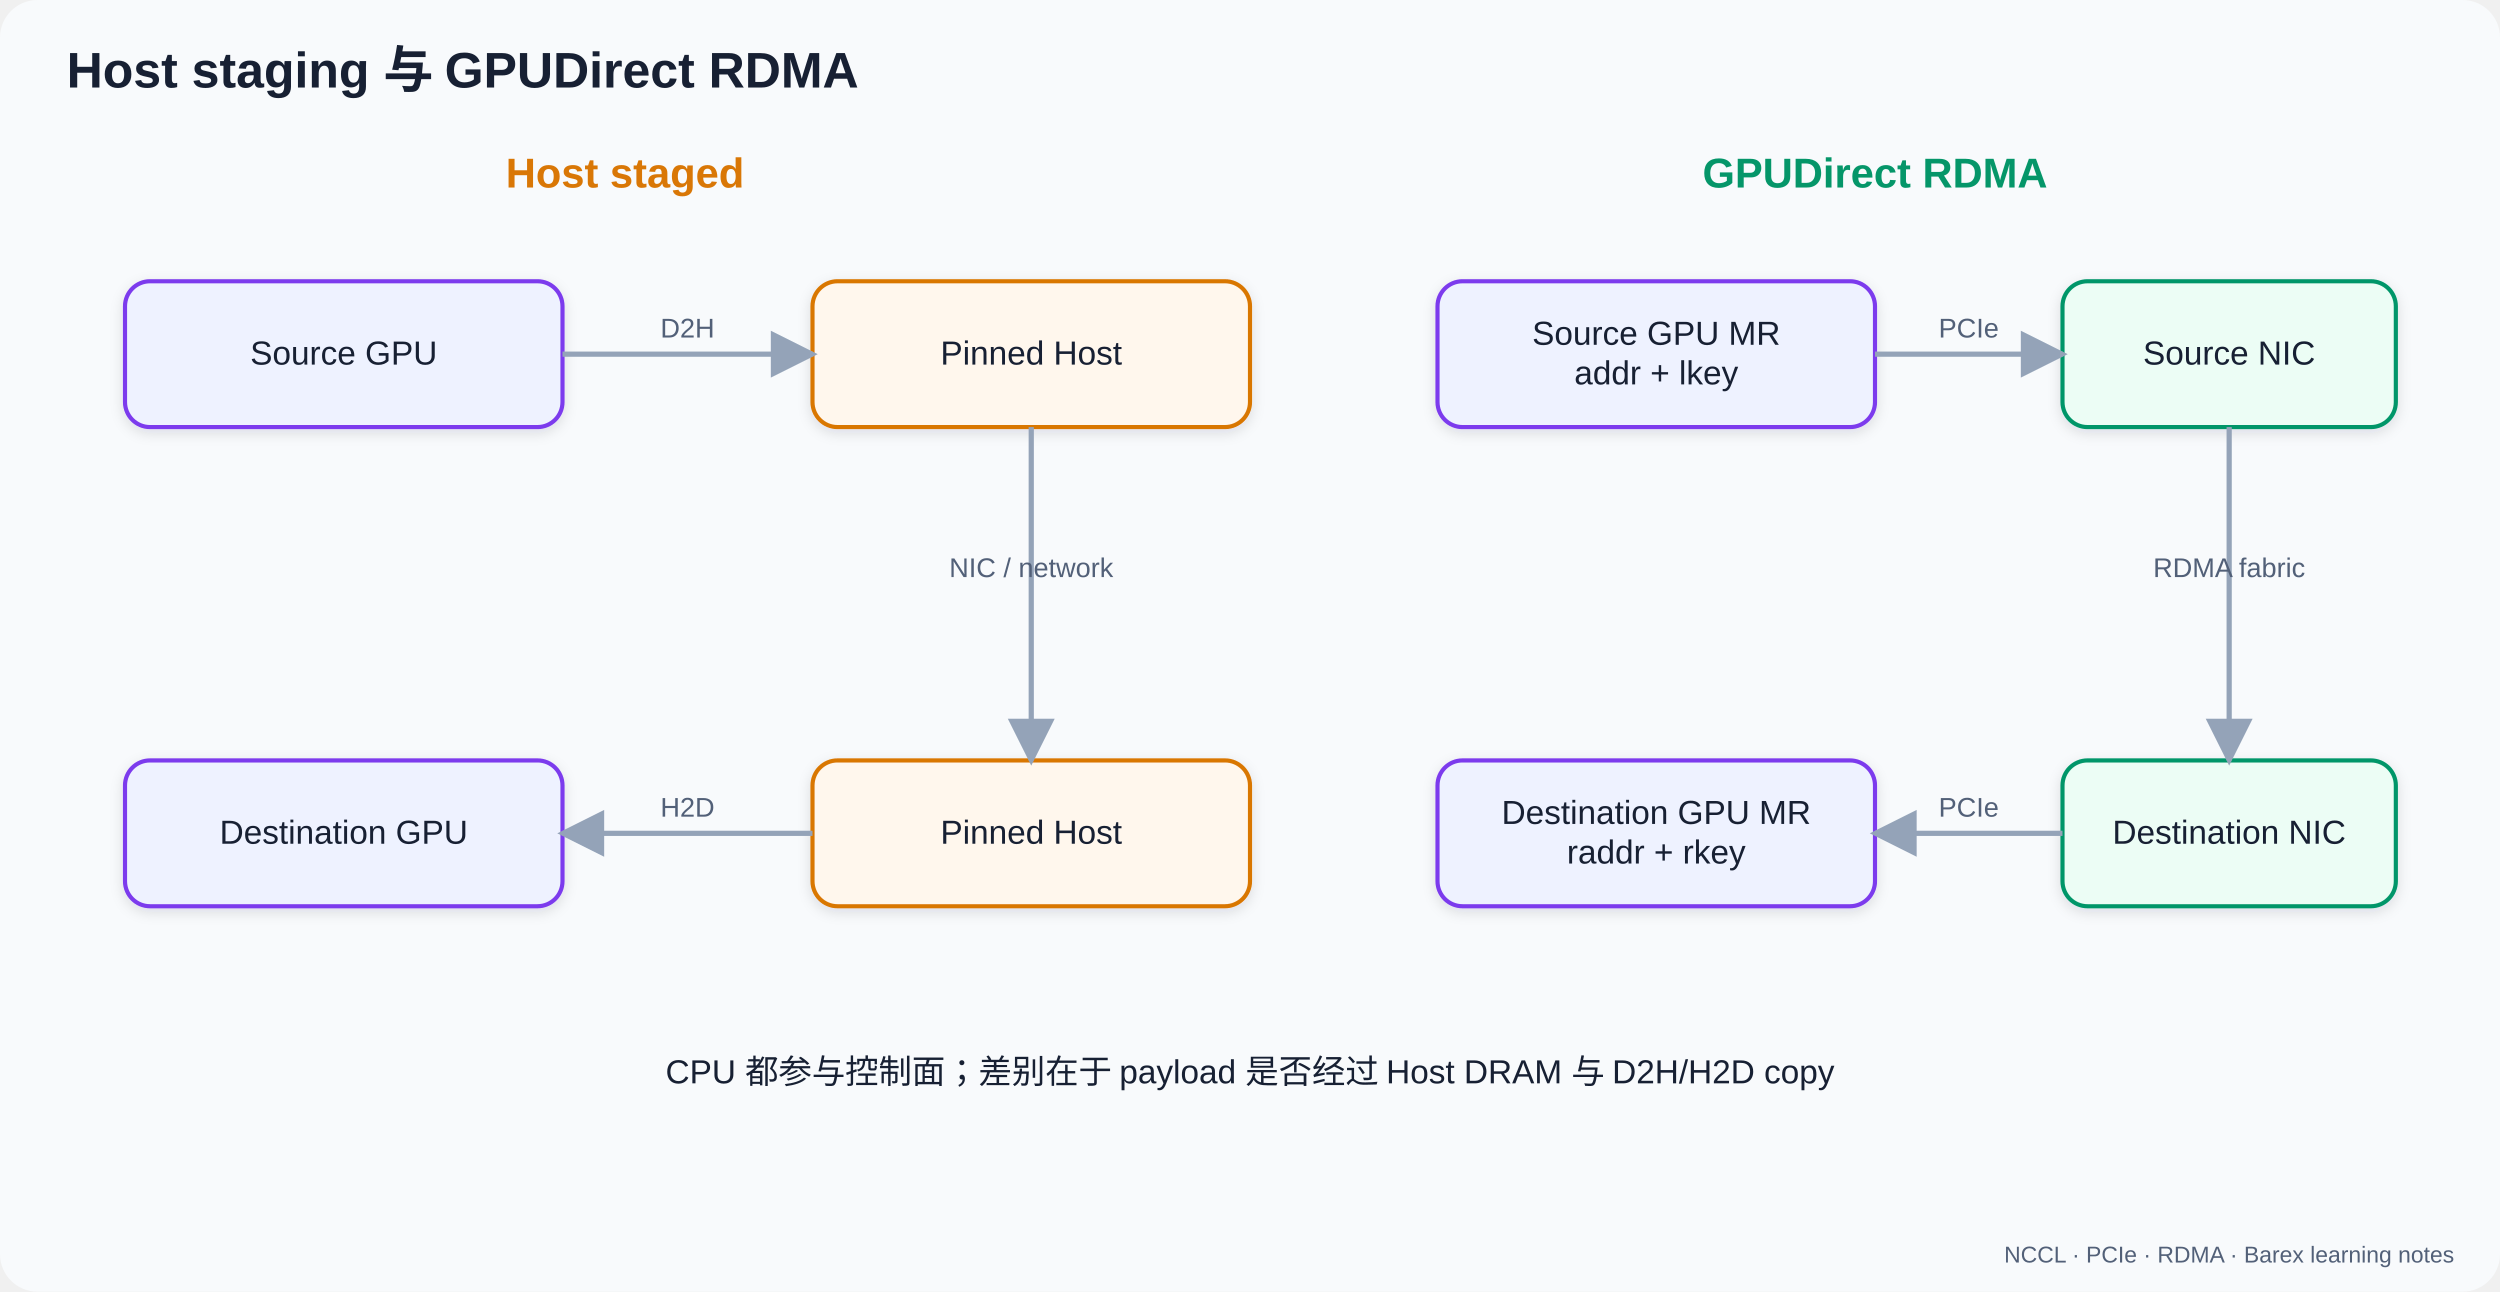
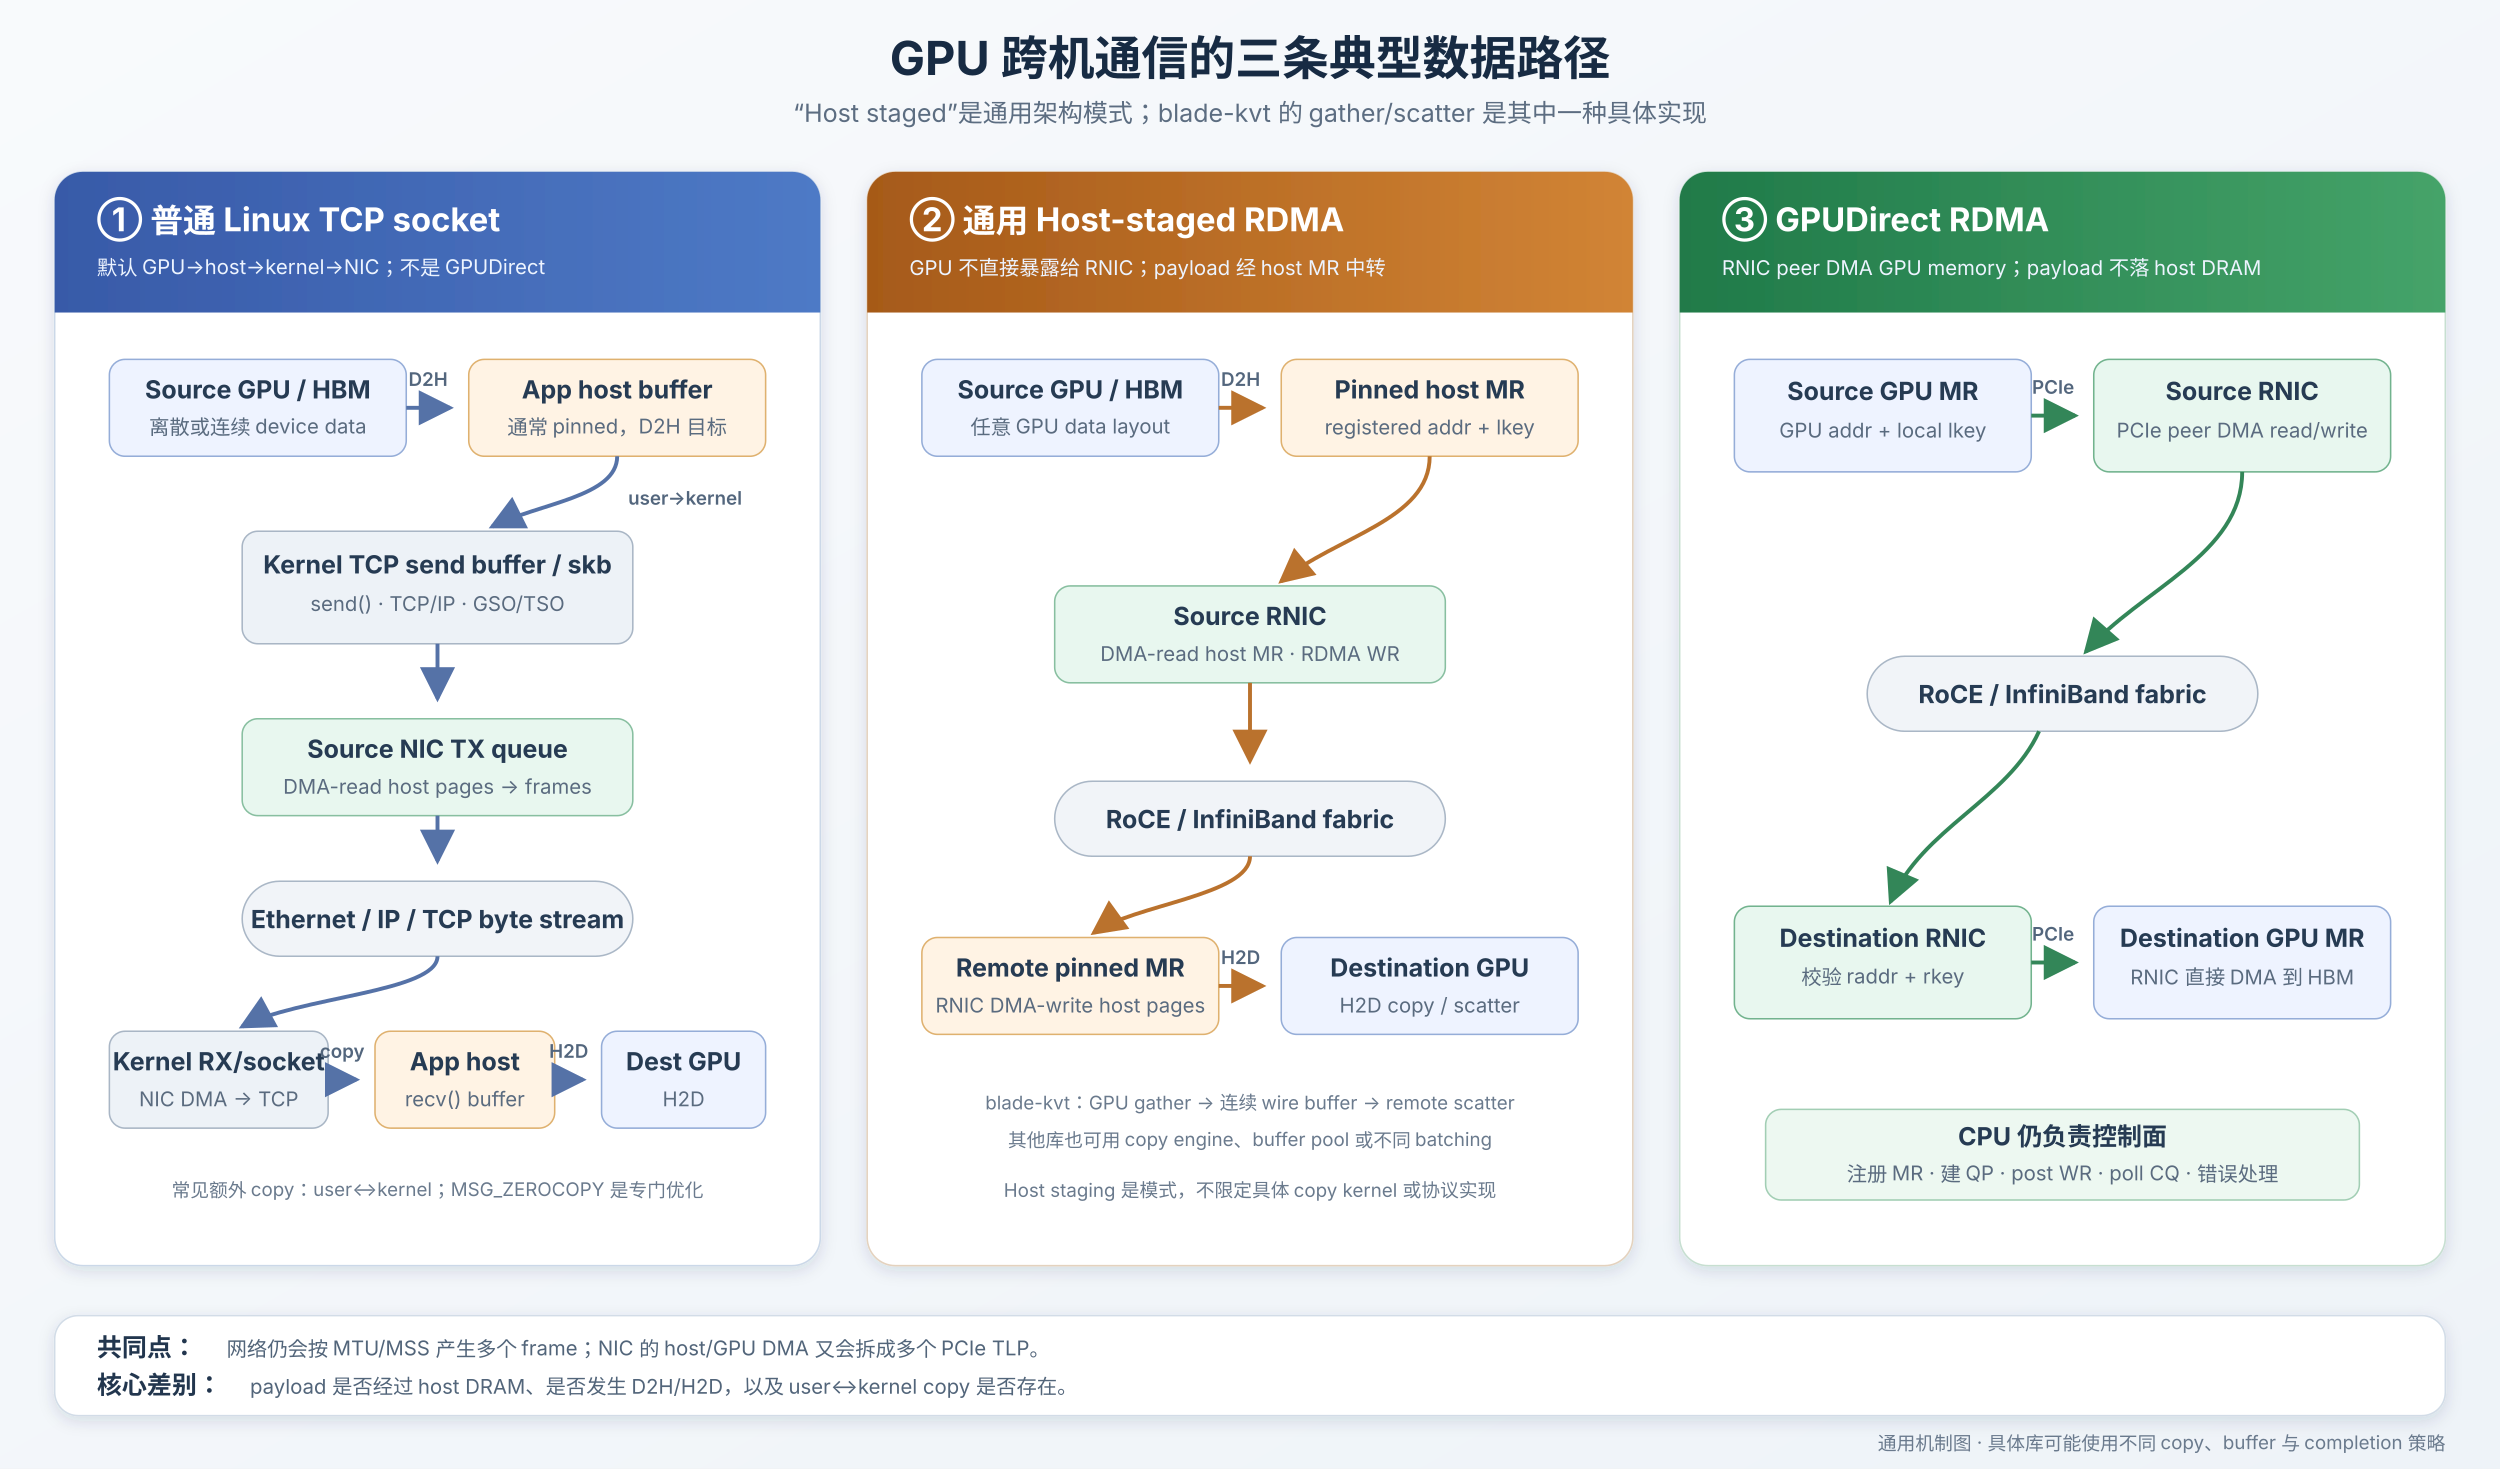
- <svg xmlns="http://www.w3.org/2000/svg" width="1200" height="620" viewBox="0 0 1200 620">
+ <svg xmlns="http://www.w3.org/2000/svg" width="1600" height="940" viewBox="0 0 1600 940" role="img" aria-labelledby="title desc">
  <defs>
-     <marker id="arrow" markerWidth="9" markerHeight="9" refX="8" refY="4.5" orient="auto">
-       <path d="M0,0 L9,4.5 L0,9 z" fill="#94a3b8" />
+     <linearGradient id="bg" x1="0" y1="0" x2="1" y2="1">
+       <stop offset="0" stop-color="#f8fafc" />
+       <stop offset="1" stop-color="#eef3f8" />
+     </linearGradient>
+     <linearGradient id="tcpHead" x1="0" y1="0" x2="1" y2="0">
+       <stop offset="0" stop-color="#385aa8" />
+       <stop offset="1" stop-color="#4e7ac6" />
+     </linearGradient>
+     <linearGradient id="stageHead" x1="0" y1="0" x2="1" y2="0">
+       <stop offset="0" stop-color="#a65a19" />
+       <stop offset="1" stop-color="#d18435" />
+     </linearGradient>
+     <linearGradient id="gdrHead" x1="0" y1="0" x2="1" y2="0">
+       <stop offset="0" stop-color="#207a49" />
+       <stop offset="1" stop-color="#45a369" />
+     </linearGradient>
+     <filter id="shadow" x="-15%" y="-15%" width="130%" height="140%">
+       <feDropShadow dx="0" dy="3" stdDeviation="5" flood-color="#243c56" flood-opacity=".13" />
+     </filter>
+     <marker id="arrowBlue" markerWidth="9" markerHeight="9" refX="8" refY="4.5" orient="auto">
+       <path d="M0 0L9 4.5L0 9Z" fill="#5572a7" />
    </marker>
-     <filter id="shadow" x="-20%" y="-20%" width="140%" height="140%">
-       <feDropShadow dx="0" dy="2" stdDeviation="3" flood-color="#0f172a" flood-opacity=".12" />
-     </filter>
+     <marker id="arrowOrange" markerWidth="9" markerHeight="9" refX="8" refY="4.5" orient="auto">
+       <path d="M0 0L9 4.5L0 9Z" fill="#ba722d" />
+     </marker>
+     <marker id="arrowGreen" markerWidth="9" markerHeight="9" refX="8" refY="4.5" orient="auto">
+       <path d="M0 0L9 4.5L0 9Z" fill="#338658" />
+     </marker>
+     <style>
+       .title{font:700 30px -apple-system,BlinkMacSystemFont,"Segoe UI","PingFang SC","Microsoft YaHei",sans-serif;fill:#172b43}
+       .subtitle{font:400 16px -apple-system,BlinkMacSystemFont,"Segoe UI","PingFang SC","Microsoft YaHei",sans-serif;fill:#5c6d81}
+       .panelTitle{font:700 21px -apple-system,BlinkMacSystemFont,"Segoe UI","PingFang SC","Microsoft YaHei",sans-serif;fill:#fff}
+       .panelSub{font:400 13px -apple-system,BlinkMacSystemFont,"Segoe UI","PingFang SC","Microsoft YaHei",sans-serif;fill:#edf4ff}
+       .boxTitle{font:700 16px -apple-system,BlinkMacSystemFont,"Segoe UI","PingFang SC","Microsoft YaHei",sans-serif;fill:#263b53}
+       .body{font:400 13px -apple-system,BlinkMacSystemFont,"Segoe UI","PingFang SC","Microsoft YaHei",sans-serif;fill:#5a6b7f}
+       .small{font:400 12px -apple-system,BlinkMacSystemFont,"Segoe UI","PingFang SC","Microsoft YaHei",sans-serif;fill:#6a7a8d}
+       .arrowLabel{font:600 12px -apple-system,BlinkMacSystemFont,"Segoe UI","PingFang SC","Microsoft YaHei",sans-serif;fill:#53667d}
+       .noteTitle{font:700 16px -apple-system,BlinkMacSystemFont,"Segoe UI","PingFang SC","Microsoft YaHei",sans-serif;fill:#22364e}
+       .note{font:400 13px -apple-system,BlinkMacSystemFont,"Segoe UI","PingFang SC","Microsoft YaHei",sans-serif;fill:#52657a}
+     </style>
  </defs>
-   <rect width="1200" height="620" rx="18" fill="#f8fafc" />
-   <text x="32" y="42" font-family="Arial, PingFang SC, sans-serif" font-size="24" font-weight="700" fill="#172033">Host staging 与 GPUDirect RDMA</text>
-   <text x="300" y="90" text-anchor="middle" font-family="Arial, PingFang SC, sans-serif" font-size="20" font-weight="700" fill="#d97706">Host staged</text>
-   <rect x="60" y="135" width="210" height="70" rx="12" fill="#eef2ff" stroke="#7c3aed" stroke-width="2" filter="url(#shadow)" />
-   <text x="165" y="175" text-anchor="middle" font-family="Arial, PingFang SC, sans-serif" font-size="16" fill="#172033">Source GPU</text>
-   <rect x="390" y="135" width="210" height="70" rx="12" fill="#fff7ed" stroke="#d97706" stroke-width="2" filter="url(#shadow)" />
-   <text x="495" y="175" text-anchor="middle" font-family="Arial, PingFang SC, sans-serif" font-size="16" fill="#172033">Pinned Host</text>
-   <rect x="60" y="365" width="210" height="70" rx="12" fill="#eef2ff" stroke="#7c3aed" stroke-width="2" filter="url(#shadow)" />
-   <text x="165" y="405" text-anchor="middle" font-family="Arial, PingFang SC, sans-serif" font-size="16" fill="#172033">Destination GPU</text>
-   <rect x="390" y="365" width="210" height="70" rx="12" fill="#fff7ed" stroke="#d97706" stroke-width="2" filter="url(#shadow)" />
-   <text x="495" y="405" text-anchor="middle" font-family="Arial, PingFang SC, sans-serif" font-size="16" fill="#172033">Pinned Host</text>
-   <line x1="270" y1="170" x2="390" y2="170" stroke="#94a3b8" stroke-width="2.5" marker-end="url(#arrow)" />
-   <text x="330" y="162" text-anchor="middle" font-family="Arial, PingFang SC, sans-serif" font-size="13" font-weight="400" fill="#526078">D2H</text>
-   <line x1="495" y1="205" x2="495" y2="365" stroke="#94a3b8" stroke-width="2.5" marker-end="url(#arrow)" />
-   <text x="495" y="277" text-anchor="middle" font-family="Arial, PingFang SC, sans-serif" font-size="13" font-weight="400" fill="#526078">NIC / network</text>
-   <line x1="390" y1="400" x2="270" y2="400" stroke="#94a3b8" stroke-width="2.5" marker-end="url(#arrow)" />
-   <text x="330" y="392" text-anchor="middle" font-family="Arial, PingFang SC, sans-serif" font-size="13" font-weight="400" fill="#526078">H2D</text>
-   <text x="900" y="90" text-anchor="middle" font-family="Arial, PingFang SC, sans-serif" font-size="20" font-weight="700" fill="#059669">GPUDirect RDMA</text>
-   <rect x="690" y="135" width="210" height="70" rx="12" fill="#eef2ff" stroke="#7c3aed" stroke-width="2" filter="url(#shadow)" />
-   <text x="795" y="165.5" text-anchor="middle" font-family="Arial, PingFang SC, sans-serif" font-size="16" fill="#172033">Source GPU MR</text>
-   <text x="795" y="184.5" text-anchor="middle" font-family="Arial, PingFang SC, sans-serif" font-size="16" fill="#172033">addr + lkey</text>
-   <rect x="990" y="135" width="160" height="70" rx="12" fill="#ecfdf5" stroke="#059669" stroke-width="2" filter="url(#shadow)" />
-   <text x="1070" y="175" text-anchor="middle" font-family="Arial, PingFang SC, sans-serif" font-size="16" fill="#172033">Source NIC</text>
-   <rect x="690" y="365" width="210" height="70" rx="12" fill="#eef2ff" stroke="#7c3aed" stroke-width="2" filter="url(#shadow)" />
-   <text x="795" y="395.5" text-anchor="middle" font-family="Arial, PingFang SC, sans-serif" font-size="16" fill="#172033">Destination GPU MR</text>
-   <text x="795" y="414.5" text-anchor="middle" font-family="Arial, PingFang SC, sans-serif" font-size="16" fill="#172033">raddr + rkey</text>
-   <rect x="990" y="365" width="160" height="70" rx="12" fill="#ecfdf5" stroke="#059669" stroke-width="2" filter="url(#shadow)" />
-   <text x="1070" y="405" text-anchor="middle" font-family="Arial, PingFang SC, sans-serif" font-size="16" fill="#172033">Destination NIC</text>
-   <line x1="900" y1="170" x2="990" y2="170" stroke="#94a3b8" stroke-width="2.5" marker-end="url(#arrow)" />
-   <text x="945" y="162" text-anchor="middle" font-family="Arial, PingFang SC, sans-serif" font-size="13" font-weight="400" fill="#526078">PCIe</text>
-   <line x1="1070" y1="205" x2="1070" y2="365" stroke="#94a3b8" stroke-width="2.5" marker-end="url(#arrow)" />
-   <text x="1070" y="277" text-anchor="middle" font-family="Arial, PingFang SC, sans-serif" font-size="13" font-weight="400" fill="#526078">RDMA fabric</text>
-   <line x1="990" y1="400" x2="900" y2="400" stroke="#94a3b8" stroke-width="2.5" marker-end="url(#arrow)" />
-   <text x="945" y="392" text-anchor="middle" font-family="Arial, PingFang SC, sans-serif" font-size="13" font-weight="400" fill="#526078">PCIe</text>
-   <text x="600" y="520" text-anchor="middle" font-family="Arial, PingFang SC, sans-serif" font-size="16" font-weight="400" fill="#172033">CPU 都参与控制面；差别在于 payload 是否经过 Host DRAM 与 D2H/H2D copy</text>
-   <text x="1178" y="606" text-anchor="end" font-family="Arial, sans-serif" font-size="11" fill="#526078">NCCL · PCIe · RDMA · Barex learning notes</text>
+   <rect width="1600" height="940" fill="url(#bg)" />
+   <text x="800" y="48" text-anchor="middle" class="title">GPU 跨机通信的三条典型数据路径</text>
+   <text x="800" y="78" text-anchor="middle" class="subtitle">“Host staged”是通用架构模式；blade-kvt 的 gather/scatter 是其中一种具体实现</text>
+   <g filter="url(#shadow)">
+     <rect x="35" y="110" width="490" height="700" rx="18" fill="#fff" stroke="#cbd8e8" />
+     <path d="M53 110h454a18 18 0 0 1 18 18v72H35v-72a18 18 0 0 1 18-18Z" fill="url(#tcpHead)" />
+   </g>
+   <text x="62" y="148" class="panelTitle">① 普通 Linux TCP socket</text>
+   <text x="62" y="176" class="panelSub">默认 GPU→host→kernel→NIC；不是 GPUDirect</text>
+   <rect x="70" y="230" width="190" height="62" rx="10" fill="#eef3ff" stroke="#95add8" />
+   <text x="165" y="255" text-anchor="middle" class="boxTitle">Source GPU / HBM</text>
+   <text x="165" y="278" text-anchor="middle" class="body">离散或连续 device data</text>
+   <rect x="300" y="230" width="190" height="62" rx="10" fill="#fff3e4" stroke="#dfb16f" />
+   <text x="395" y="255" text-anchor="middle" class="boxTitle">App host buffer</text>
+   <text x="395" y="278" text-anchor="middle" class="body">通常 pinned，D2H 目标</text>
+   <path d="M260 261H288" stroke="#5572a7" stroke-width="2.5" marker-end="url(#arrowBlue)" />
+   <text x="274" y="247" text-anchor="middle" class="arrowLabel">D2H</text>
+   <rect x="155" y="340" width="250" height="72" rx="10" fill="#edf2f7" stroke="#a9b6c5" />
+   <text x="280" y="367" text-anchor="middle" class="boxTitle">Kernel TCP send buffer / skb</text>
+   <text x="280" y="391" text-anchor="middle" class="body">send() · TCP/IP · GSO/TSO</text>
+   <path d="M395 292C395 318 345 322 315 337" fill="none" stroke="#5572a7" stroke-width="2.5" marker-end="url(#arrowBlue)" />
+   <text x="402" y="323" class="arrowLabel">user→kernel</text>
+   <rect x="155" y="460" width="250" height="62" rx="10" fill="#e8f7ef" stroke="#88bfa0" />
+   <text x="280" y="485" text-anchor="middle" class="boxTitle">Source NIC TX queue</text>
+   <text x="280" y="508" text-anchor="middle" class="body">DMA-read host pages → frames</text>
+   <path d="M280 412V447" stroke="#5572a7" stroke-width="2.5" marker-end="url(#arrowBlue)" />
+   <rect x="155" y="564" width="250" height="48" rx="24" fill="#f1f4f8" stroke="#aab7c6" />
+   <text x="280" y="594" text-anchor="middle" class="boxTitle">Ethernet / IP / TCP byte stream</text>
+   <path d="M280 522V551" stroke="#5572a7" stroke-width="2.5" marker-end="url(#arrowBlue)" />
+   <rect x="70" y="660" width="140" height="62" rx="10" fill="#edf2f7" stroke="#a9b6c5" />
+   <text x="140" y="685" text-anchor="middle" class="boxTitle">Kernel RX/socket</text>
+   <text x="140" y="708" text-anchor="middle" class="body">NIC DMA → TCP</text>
+   <rect x="240" y="660" width="115" height="62" rx="10" fill="#fff3e4" stroke="#dfb16f" />
+   <text x="297.5" y="685" text-anchor="middle" class="boxTitle">App host</text>
+   <text x="297.5" y="708" text-anchor="middle" class="body">recv() buffer</text>
+   <rect x="385" y="660" width="105" height="62" rx="10" fill="#eef3ff" stroke="#95add8" />
+   <text x="437.5" y="685" text-anchor="middle" class="boxTitle">Dest GPU</text>
+   <text x="437.5" y="708" text-anchor="middle" class="body">H2D</text>
+   <path d="M280 612C280 635 190 638 155 657" fill="none" stroke="#5572a7" stroke-width="2.5" marker-end="url(#arrowBlue)" />
+   <path d="M210 691H228" stroke="#5572a7" stroke-width="2.5" marker-end="url(#arrowBlue)" />
+   <text x="219" y="677" text-anchor="middle" class="arrowLabel">copy</text>
+   <path d="M355 691H373" stroke="#5572a7" stroke-width="2.5" marker-end="url(#arrowBlue)" />
+   <text x="364" y="677" text-anchor="middle" class="arrowLabel">H2D</text>
+   <text x="280" y="766" text-anchor="middle" class="small">常见额外 copy：user↔kernel；MSG_ZEROCOPY 是专门优化</text>
+   <g filter="url(#shadow)">
+     <rect x="555" y="110" width="490" height="700" rx="18" fill="#fff" stroke="#e4d2be" />
+     <path d="M573 110h454a18 18 0 0 1 18 18v72H555v-72a18 18 0 0 1 18-18Z" fill="url(#stageHead)" />
+   </g>
+   <text x="582" y="148" class="panelTitle">② 通用 Host-staged RDMA</text>
+   <text x="582" y="176" class="panelSub">GPU 不直接暴露给 RNIC；payload 经 host MR 中转</text>
+   <rect x="590" y="230" width="190" height="62" rx="10" fill="#eef3ff" stroke="#95add8" />
+   <text x="685" y="255" text-anchor="middle" class="boxTitle">Source GPU / HBM</text>
+   <text x="685" y="278" text-anchor="middle" class="body">任意 GPU data layout</text>
+   <rect x="820" y="230" width="190" height="62" rx="10" fill="#fff3e4" stroke="#dfb16f" />
+   <text x="915" y="255" text-anchor="middle" class="boxTitle">Pinned host MR</text>
+   <text x="915" y="278" text-anchor="middle" class="body">registered addr + lkey</text>
+   <path d="M780 261H808" stroke="#ba722d" stroke-width="2.5" marker-end="url(#arrowOrange)" />
+   <text x="794" y="247" text-anchor="middle" class="arrowLabel">D2H</text>
+   <rect x="675" y="375" width="250" height="62" rx="10" fill="#e8f7ef" stroke="#88bfa0" />
+   <text x="800" y="400" text-anchor="middle" class="boxTitle">Source RNIC</text>
+   <text x="800" y="423" text-anchor="middle" class="body">DMA-read host MR · RDMA WR</text>
+   <path d="M915 292C915 333 855 343 820 372" fill="none" stroke="#ba722d" stroke-width="2.5" marker-end="url(#arrowOrange)" />
+   <rect x="675" y="500" width="250" height="48" rx="24" fill="#f1f4f8" stroke="#aab7c6" />
+   <text x="800" y="530" text-anchor="middle" class="boxTitle">RoCE / InfiniBand fabric</text>
+   <path d="M800 437V487" stroke="#ba722d" stroke-width="2.5" marker-end="url(#arrowOrange)" />
+   <rect x="590" y="600" width="190" height="62" rx="10" fill="#fff3e4" stroke="#dfb16f" />
+   <text x="685" y="625" text-anchor="middle" class="boxTitle">Remote pinned MR</text>
+   <text x="685" y="648" text-anchor="middle" class="body">RNIC DMA-write host pages</text>
+   <rect x="820" y="600" width="190" height="62" rx="10" fill="#eef3ff" stroke="#95add8" />
+   <text x="915" y="625" text-anchor="middle" class="boxTitle">Destination GPU</text>
+   <text x="915" y="648" text-anchor="middle" class="body">H2D copy / scatter</text>
+   <path d="M800 548C800 573 725 579 700 597" fill="none" stroke="#ba722d" stroke-width="2.5" marker-end="url(#arrowOrange)" />
+   <path d="M780 631H808" stroke="#ba722d" stroke-width="2.5" marker-end="url(#arrowOrange)" />
+   <text x="794" y="617" text-anchor="middle" class="arrowLabel">H2D</text>
+   <text x="800" y="710" text-anchor="middle" class="small">blade-kvt：GPU gather → 连续 wire buffer → remote scatter</text>
+   <text x="800" y="734" text-anchor="middle" class="small">其他库也可用 copy engine、buffer pool 或不同 batching</text>
+   <text x="800" y="766" text-anchor="middle" class="small">Host staging 是模式，不限定具体 copy kernel 或协议实现</text>
+   <g filter="url(#shadow)">
+     <rect x="1075" y="110" width="490" height="700" rx="18" fill="#fff" stroke="#c7dfd1" />
+     <path d="M1093 110h454a18 18 0 0 1 18 18v72h-490v-72a18 18 0 0 1 18-18Z" fill="url(#gdrHead)" />
+   </g>
+   <text x="1102" y="148" class="panelTitle">③ GPUDirect RDMA</text>
+   <text x="1102" y="176" class="panelSub">RNIC peer DMA GPU memory；payload 不落 host DRAM</text>
+   <rect x="1110" y="230" width="190" height="72" rx="10" fill="#eef3ff" stroke="#95add8" />
+   <text x="1205" y="256" text-anchor="middle" class="boxTitle">Source GPU MR</text>
+   <text x="1205" y="280" text-anchor="middle" class="body">GPU addr + local lkey</text>
+   <rect x="1340" y="230" width="190" height="72" rx="10" fill="#e8f7ef" stroke="#72b38e" />
+   <text x="1435" y="256" text-anchor="middle" class="boxTitle">Source RNIC</text>
+   <text x="1435" y="280" text-anchor="middle" class="body">PCIe peer DMA read/write</text>
+   <path d="M1300 266H1328" stroke="#338658" stroke-width="2.5" marker-end="url(#arrowGreen)" />
+   <text x="1314" y="252" text-anchor="middle" class="arrowLabel">PCIe</text>
+   <rect x="1195" y="420" width="250" height="48" rx="24" fill="#f1f4f8" stroke="#aab7c6" />
+   <text x="1320" y="450" text-anchor="middle" class="boxTitle">RoCE / InfiniBand fabric</text>
+   <path d="M1435 302C1435 355 1370 377 1335 417" fill="none" stroke="#338658" stroke-width="2.5" marker-end="url(#arrowGreen)" />
+   <rect x="1110" y="580" width="190" height="72" rx="10" fill="#e8f7ef" stroke="#72b38e" />
+   <text x="1205" y="606" text-anchor="middle" class="boxTitle">Destination RNIC</text>
+   <text x="1205" y="630" text-anchor="middle" class="body">校验 raddr + rkey</text>
+   <rect x="1340" y="580" width="190" height="72" rx="10" fill="#eef3ff" stroke="#95add8" />
+   <text x="1435" y="606" text-anchor="middle" class="boxTitle">Destination GPU MR</text>
+   <text x="1435" y="630" text-anchor="middle" class="body">RNIC 直接 DMA 到 HBM</text>
+   <path d="M1305 468C1285 512 1230 530 1210 577" fill="none" stroke="#338658" stroke-width="2.5" marker-end="url(#arrowGreen)" />
+   <path d="M1300 616H1328" stroke="#338658" stroke-width="2.5" marker-end="url(#arrowGreen)" />
+   <text x="1314" y="602" text-anchor="middle" class="arrowLabel">PCIe</text>
+   <rect x="1130" y="710" width="380" height="58" rx="10" fill="#edf8f1" stroke="#a2ceb4" />
+   <text x="1320" y="733" text-anchor="middle" class="boxTitle">CPU 仍负责控制面</text>
+   <text x="1320" y="756" text-anchor="middle" class="body">注册 MR · 建 QP · post WR · poll CQ · 错误处理</text>
+   <g filter="url(#shadow)">
+     <rect x="35" y="842" width="1530" height="64" rx="15" fill="#fff" stroke="#d2dce7" />
+   </g>
+   <text x="62" y="868" class="noteTitle">共同点：</text>
+   <text x="145" y="868" class="note">网络仍会按 MTU/MSS 产生多个 frame；NIC 的 host/GPU DMA 又会拆成多个 PCIe TLP。</text>
+   <text x="62" y="892" class="noteTitle">核心差别：</text>
+   <text x="160" y="892" class="note">payload 是否经过 host DRAM、是否发生 D2H/H2D，以及 user↔kernel copy 是否存在。</text>
+   <text x="1565" y="928" text-anchor="end" class="small">通用机制图 · 具体库可能使用不同 copy、buffer 与 completion 策略</text>
</svg>
